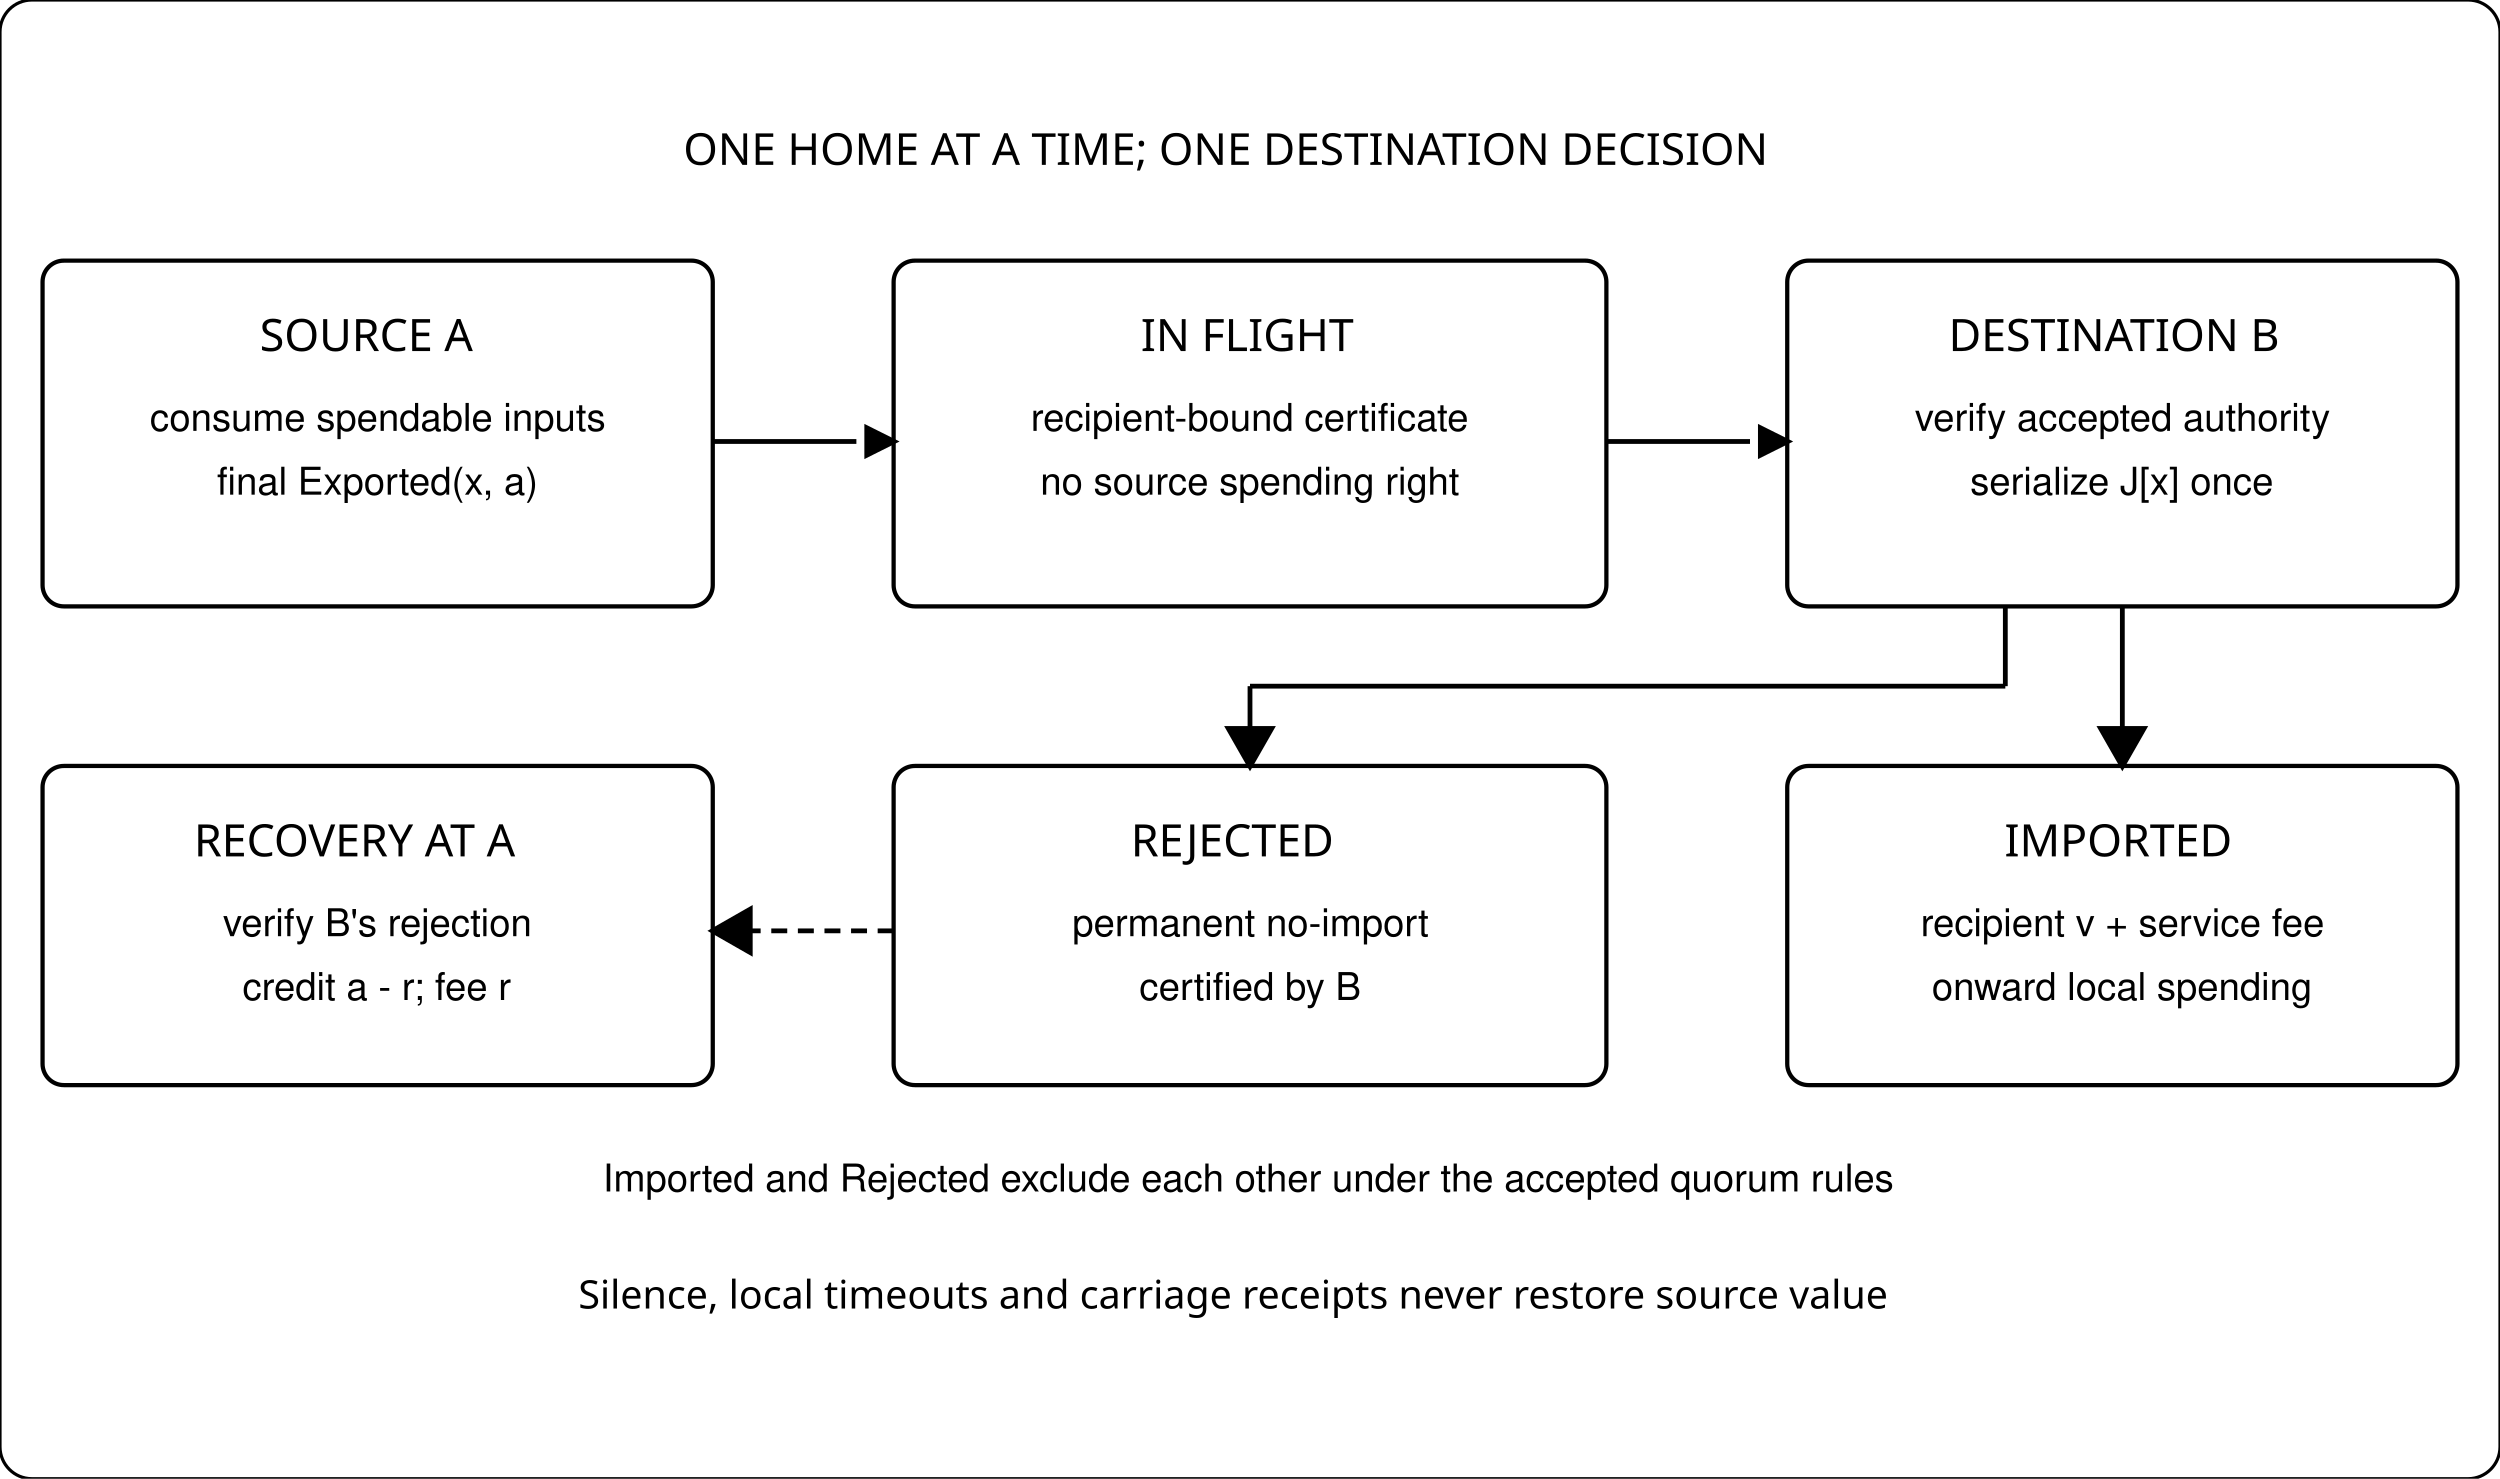
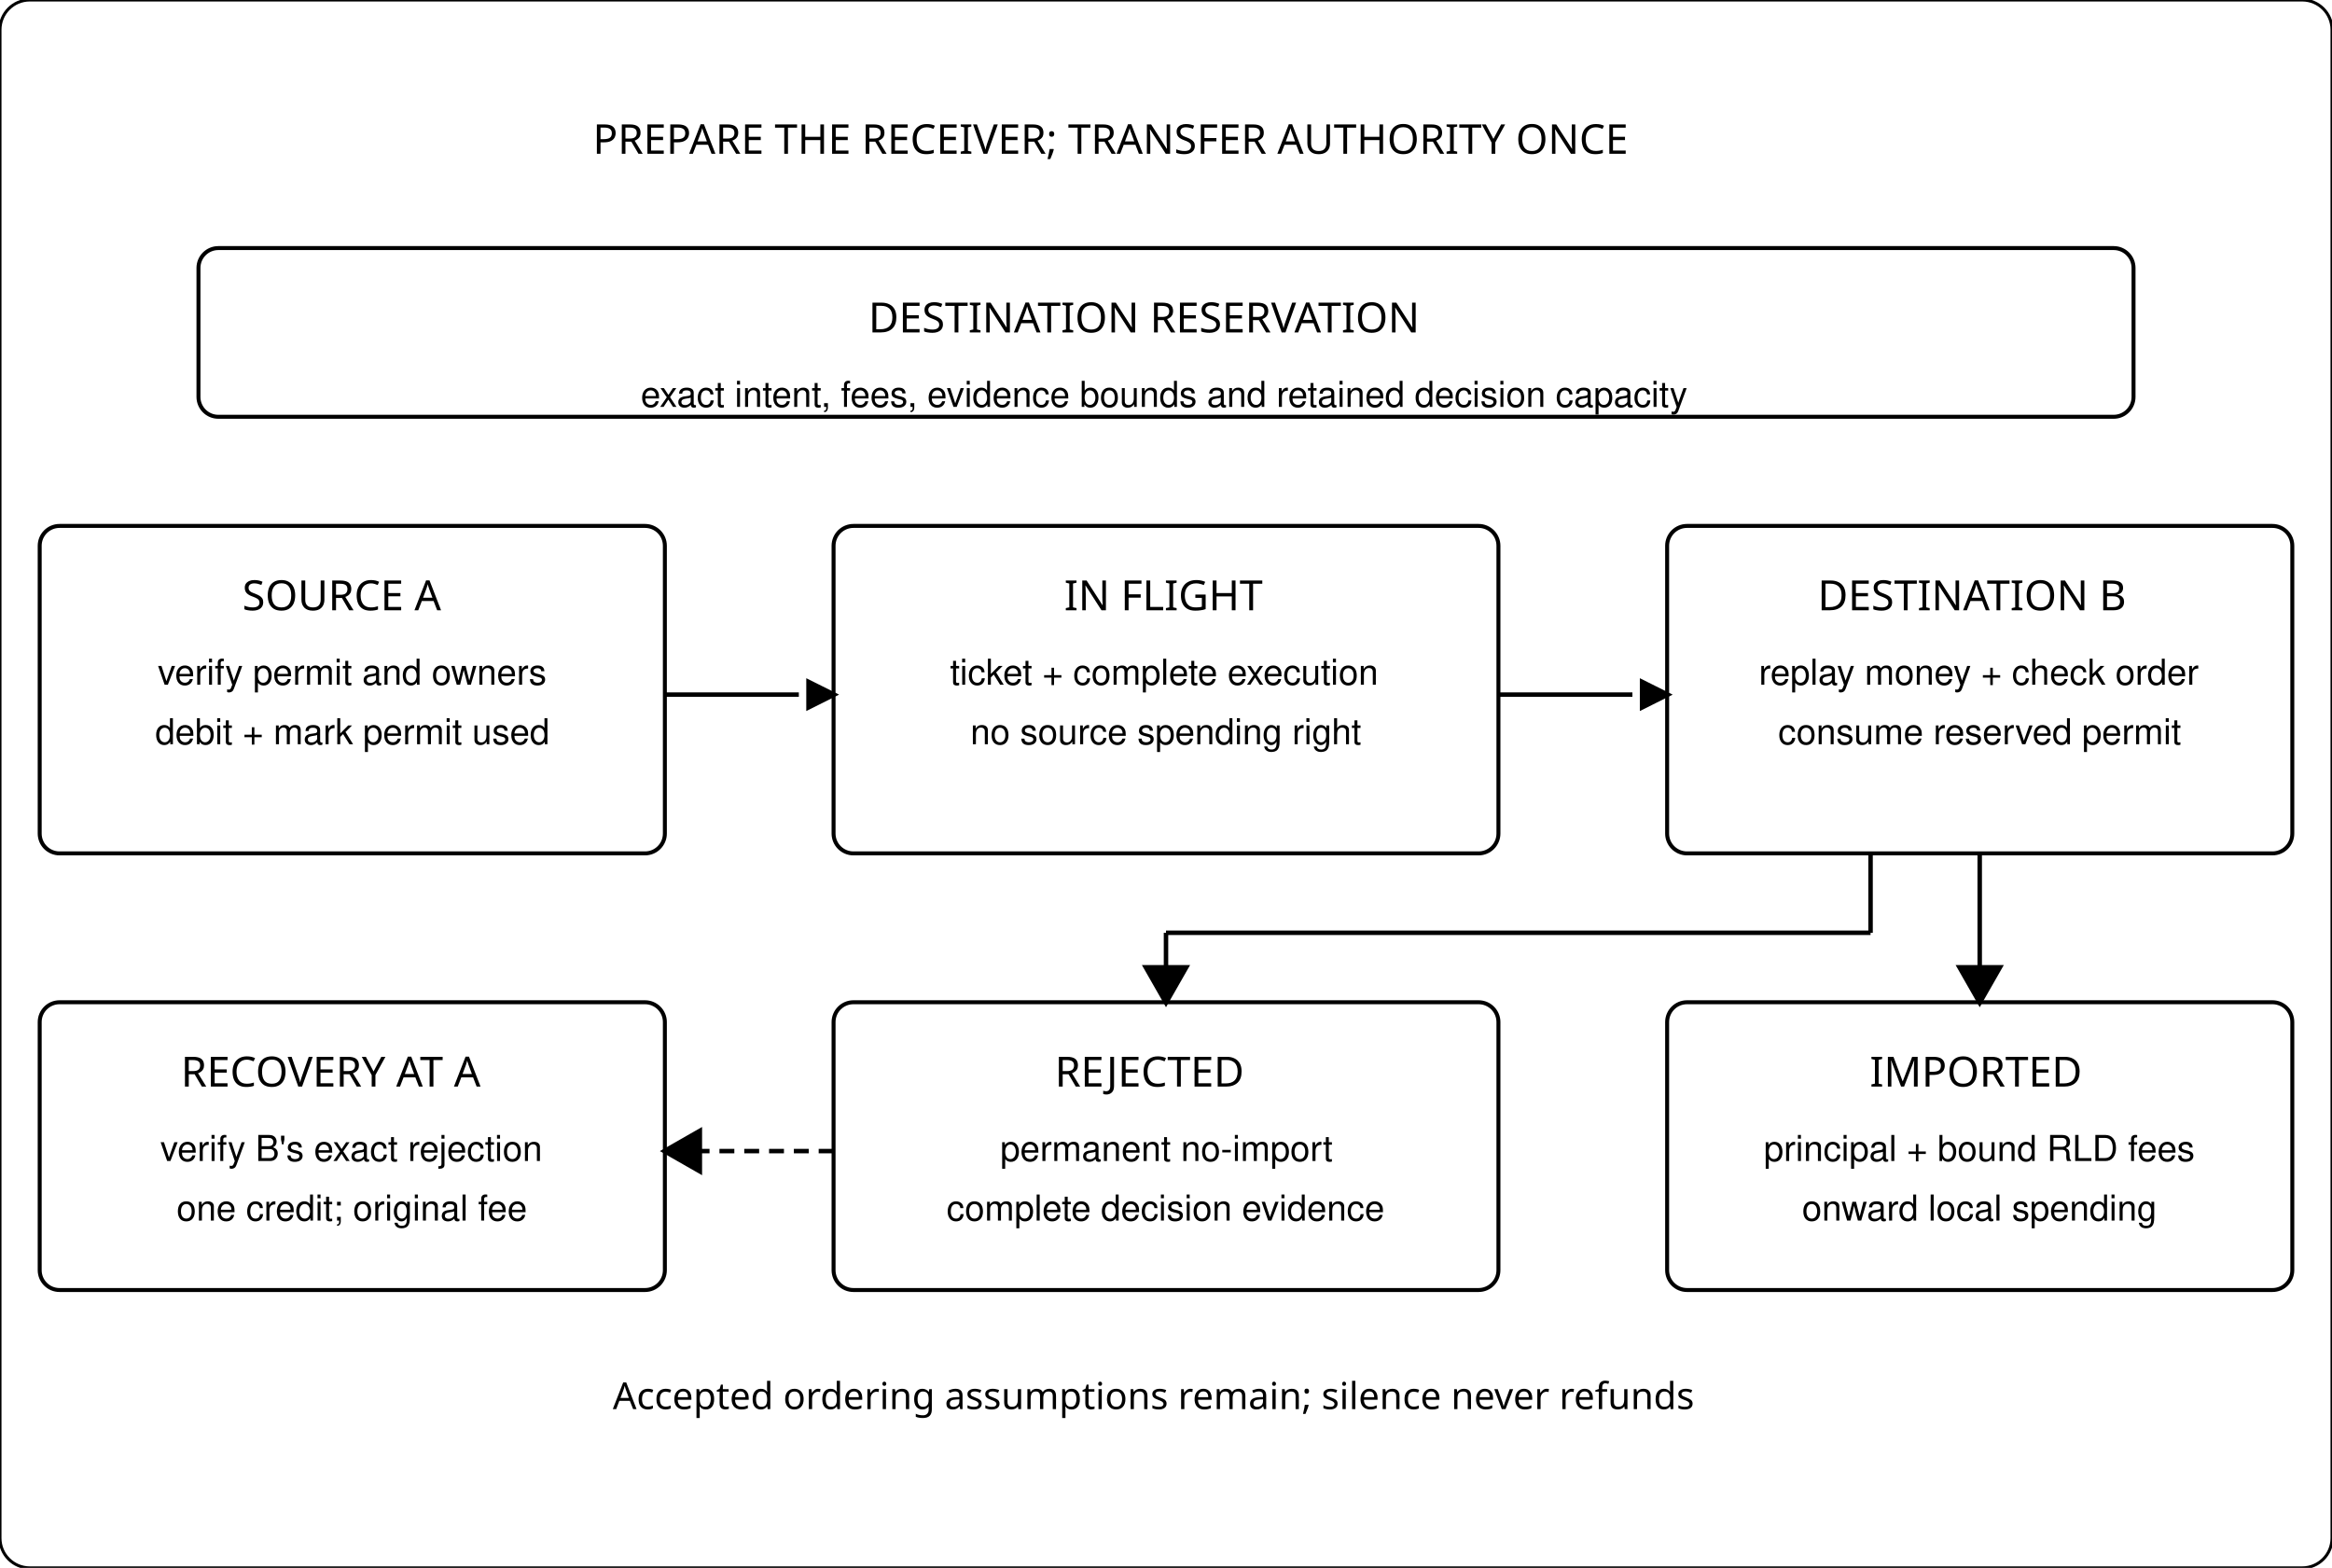
- <svg xmlns="http://www.w3.org/2000/svg" width="470" height="278" preserveAspectRatio="xMinYMin meet" viewBox="0 0 470 278" version="1.0" fill-rule="evenodd">
+ <svg xmlns="http://www.w3.org/2000/svg" width="470" height="316" preserveAspectRatio="xMinYMin meet" viewBox="0 0 470 316" version="1.0" fill-rule="evenodd">
  <clipPath id="clip">
-     <rect x="0" y="0" width="470" height="278" />
+     <rect x="0" y="0" width="470" height="316" />
  </clipPath>
-   <g id="group" transform="scale(1,-1) translate(0,-278)" style="clip-path: url(#clip)">
+   <g id="group" transform="scale(1,-1) translate(0,-316)" style="clip-path: url(#clip)">
    <g transform="">
-       <rect x="0" y="0" width="470" height="278" rx="6" ry="6" style="stroke: rgb(0%,0%,0%); stroke-linecap: butt; stroke-width: 0.6; fill: rgb(100%,100%,100%); fill-rule: evenodd;" />
+       <rect x="0" y="0" width="470" height="316" rx="6" ry="6" style="stroke: rgb(0%,0%,0%); stroke-linecap: butt; stroke-width: 0.6; fill: rgb(100%,100%,100%); fill-rule: evenodd;" />
      <g transform=" matrix(1,0,0,1,0,14)">
-         <text x="128.474" y="233" style="font-family: Helvetica-Bold; font-size: 8.3px;fill: rgb(0%,0%,0%); stroke:none;" transform="translate(0,466) scale(1,-1)">ONE HOME AT A TIME; ONE DESTINATION DECISION</text>
-         <rect x="8" y="150" width="126" height="65" rx="4" ry="4" style="stroke: rgb(0%,0%,0%); stroke-linecap: butt; stroke-width: 0.8; fill: rgb(100%,100%,100%); fill-rule: evenodd;" />
-         <text x="48.832" y="198" style="font-family: Helvetica-Bold; font-size: 8.4px;fill: rgb(0%,0%,0%); stroke:none;" transform="translate(0,396) scale(1,-1)">SOURCE A</text>
-         <text x="28.178" y="183" style="font-family: Helvetica; font-size: 7.2px;fill: rgb(0%,0%,0%); stroke:none;" transform="translate(0,366) scale(1,-1)">consume spendable inputs</text>
-         <text x="40.789" y="171" style="font-family: Helvetica; font-size: 7.2px;fill: rgb(0%,0%,0%); stroke:none;" transform="translate(0,342) scale(1,-1)">final Exported(x, a)</text>
-         <rect x="168" y="150" width="134" height="65" rx="4" ry="4" style="stroke: rgb(0%,0%,0%); stroke-linecap: butt; stroke-width: 0.8; fill: rgb(100%,100%,100%); fill-rule: evenodd;" />
-         <text x="214.466" y="198" style="font-family: Helvetica-Bold; font-size: 8.4px;fill: rgb(0%,0%,0%); stroke:none;" transform="translate(0,396) scale(1,-1)">IN FLIGHT</text>
-         <text x="193.784" y="183" style="font-family: Helvetica; font-size: 7.2px;fill: rgb(0%,0%,0%); stroke:none;" transform="translate(0,366) scale(1,-1)">recipient-bound certificate</text>
-         <text x="195.58" y="171" style="font-family: Helvetica; font-size: 7.2px;fill: rgb(0%,0%,0%); stroke:none;" transform="translate(0,342) scale(1,-1)">no source spending right</text>
-         <rect x="336" y="150" width="126" height="65" rx="4" ry="4" style="stroke: rgb(0%,0%,0%); stroke-linecap: butt; stroke-width: 0.8; fill: rgb(100%,100%,100%); fill-rule: evenodd;" />
-         <text x="366.332" y="198" style="font-family: Helvetica-Bold; font-size: 8.4px;fill: rgb(0%,0%,0%); stroke:none;" transform="translate(0,396) scale(1,-1)">DESTINATION B</text>
-         <text x="359.983" y="183" style="font-family: Helvetica; font-size: 7.2px;fill: rgb(0%,0%,0%); stroke:none;" transform="translate(0,366) scale(1,-1)">verify accepted authority</text>
-         <text x="370.391" y="171" style="font-family: Helvetica; font-size: 7.2px;fill: rgb(0%,0%,0%); stroke:none;" transform="translate(0,342) scale(1,-1)">serialize J[x] once</text>
-         <path d="M 134,181 L 161,181 Z" style="stroke: rgb(0%,0%,0%); stroke-linecap: butt; stroke-width: 0.9;" />
-         <polygon points="163 178.5, 168 181, 163 183.5" style="stroke: rgb(0%,0%,0%); stroke-linecap: butt; stroke-width: 1; fill: rgb(0%,0%,0%); fill-rule: evenodd;" />
-         <path d="M 302,181 L 329,181 Z" style="stroke: rgb(0%,0%,0%); stroke-linecap: butt; stroke-width: 0.9;" />
-         <polygon points="331 178.5, 336 181, 331 183.5" style="stroke: rgb(0%,0%,0%); stroke-linecap: butt; stroke-width: 1; fill: rgb(0%,0%,0%); fill-rule: evenodd;" />
-         <rect x="336" y="60" width="126" height="60" rx="4" ry="4" style="stroke: rgb(0%,0%,0%); stroke-linecap: butt; stroke-width: 0.8; fill: rgb(100%,100%,100%); fill-rule: evenodd;" />
-         <text x="376.832" y="103" style="font-family: Helvetica-Bold; font-size: 8.4px;fill: rgb(0%,0%,0%); stroke:none;" transform="translate(0,206) scale(1,-1)">IMPORTED</text>
-         <text x="361.085" y="88" style="font-family: Helvetica; font-size: 7.2px;fill: rgb(0%,0%,0%); stroke:none;" transform="translate(0,176) scale(1,-1)">recipient v + service fee</text>
-         <text x="363.184" y="76" style="font-family: Helvetica; font-size: 7.2px;fill: rgb(0%,0%,0%); stroke:none;" transform="translate(0,152) scale(1,-1)">onward local spending</text>
-         <rect x="168" y="60" width="134" height="60" rx="4" ry="4" style="stroke: rgb(0%,0%,0%); stroke-linecap: butt; stroke-width: 0.8; fill: rgb(100%,100%,100%); fill-rule: evenodd;" />
-         <text x="212.597" y="103" style="font-family: Helvetica-Bold; font-size: 8.4px;fill: rgb(0%,0%,0%); stroke:none;" transform="translate(0,206) scale(1,-1)">REJECTED</text>
-         <text x="201.588" y="88" style="font-family: Helvetica; font-size: 7.2px;fill: rgb(0%,0%,0%); stroke:none;" transform="translate(0,176) scale(1,-1)">permanent no-import</text>
-         <text x="214.192" y="76" style="font-family: Helvetica; font-size: 7.2px;fill: rgb(0%,0%,0%); stroke:none;" transform="translate(0,152) scale(1,-1)">certified by B</text>
-         <rect x="8" y="60" width="126" height="60" rx="4" ry="4" style="stroke: rgb(0%,0%,0%); stroke-linecap: butt; stroke-width: 0.8; fill: rgb(100%,100%,100%); fill-rule: evenodd;" />
-         <text x="36.463" y="103" style="font-family: Helvetica-Bold; font-size: 8.4px;fill: rgb(0%,0%,0%); stroke:none;" transform="translate(0,206) scale(1,-1)">RECOVERY AT A</text>
-         <text x="41.905" y="88" style="font-family: Helvetica; font-size: 7.2px;fill: rgb(0%,0%,0%); stroke:none;" transform="translate(0,176) scale(1,-1)">verify B's rejection</text>
-         <text x="45.591" y="76" style="font-family: Helvetica; font-size: 7.2px;fill: rgb(0%,0%,0%); stroke:none;" transform="translate(0,152) scale(1,-1)">credit a - r; fee r</text>
-         <path d="M 399,150 L 399,120 Z" style="stroke: rgb(0%,0%,0%); stroke-linecap: butt; stroke-width: 0.9;" />
-         <polygon points="395 127, 399 120, 403 127" style="stroke: rgb(0%,0%,0%); stroke-linecap: butt; stroke-width: 1; fill: rgb(0%,0%,0%); fill-rule: evenodd;" />
-         <path d="M 377,150 L 377,135 Z" style="stroke: rgb(0%,0%,0%); stroke-linecap: butt; stroke-width: 0.9;" />
-         <path d="M 377,135 L 235,135 Z" style="stroke: rgb(0%,0%,0%); stroke-linecap: butt; stroke-width: 0.9;" />
-         <path d="M 235,135 L 235,120 Z" style="stroke: rgb(0%,0%,0%); stroke-linecap: butt; stroke-width: 0.9;" />
-         <polygon points="231 127, 235 120, 239 127" style="stroke: rgb(0%,0%,0%); stroke-linecap: butt; stroke-width: 1; fill: rgb(0%,0%,0%); fill-rule: evenodd;" />
-         <path d="M 168,89 L 134,89 Z" style="stroke: rgb(0%,0%,0%); stroke-linecap: butt; stroke-width: 0.9; stroke-dasharray: 3, 2;" />
-         <polygon points="141 85, 134 89, 141 93" style="stroke: rgb(0%,0%,0%); stroke-linecap: butt; stroke-width: 1; fill: rgb(0%,0%,0%); fill-rule: evenodd;" />
-         <text x="113.338" y="40" style="font-family: Helvetica; font-size: 7.2px;fill: rgb(0%,0%,0%); stroke:none;" transform="translate(0,80) scale(1,-1)">Imported and Rejected exclude each other under the accepted quorum rules</text>
-         <text x="108.734" y="18" style="font-family: Helvetica-Bold; font-size: 7.4px;fill: rgb(0%,0%,0%); stroke:none;" transform="translate(0,36) scale(1,-1)">Silence, local timeouts and carriage receipts never restore source value</text>
+         <text x="119.485" y="271" style="font-family: Helvetica-Bold; font-size: 8.3px;fill: rgb(0%,0%,0%); stroke:none;" transform="translate(0,542) scale(1,-1)">PREPARE THE RECEIVER; TRANSFER AUTHORITY ONCE</text>
+         <rect x="40" y="218" width="390" height="34" rx="4" ry="4" style="stroke: rgb(0%,0%,0%); stroke-linecap: butt; stroke-width: 0.8; fill: rgb(100%,100%,100%); fill-rule: evenodd;" />
+         <text x="175.028" y="235" style="font-family: Helvetica-Bold; font-size: 8.4px;fill: rgb(0%,0%,0%); stroke:none;" transform="translate(0,470) scale(1,-1)">DESTINATION RESERVATION</text>
+         <text x="129.142" y="220" style="font-family: Helvetica; font-size: 7.2px;fill: rgb(0%,0%,0%); stroke:none;" transform="translate(0,440) scale(1,-1)">exact intent, fees, evidence bounds and retained decision capacity</text>
+         <rect x="8" y="130" width="126" height="66" rx="4" ry="4" style="stroke: rgb(0%,0%,0%); stroke-linecap: butt; stroke-width: 0.8; fill: rgb(100%,100%,100%); fill-rule: evenodd;" />
+         <text x="48.832" y="179" style="font-family: Helvetica-Bold; font-size: 8.4px;fill: rgb(0%,0%,0%); stroke:none;" transform="translate(0,358) scale(1,-1)">SOURCE A</text>
+         <text x="31.789" y="164" style="font-family: Helvetica; font-size: 7.2px;fill: rgb(0%,0%,0%); stroke:none;" transform="translate(0,328) scale(1,-1)">verify permit and owners</text>
+         <text x="31.285" y="152" style="font-family: Helvetica; font-size: 7.2px;fill: rgb(0%,0%,0%); stroke:none;" transform="translate(0,304) scale(1,-1)">debit + mark permit used</text>
+         <rect x="168" y="130" width="134" height="66" rx="4" ry="4" style="stroke: rgb(0%,0%,0%); stroke-linecap: butt; stroke-width: 0.8; fill: rgb(100%,100%,100%); fill-rule: evenodd;" />
+         <text x="214.466" y="179" style="font-family: Helvetica-Bold; font-size: 8.4px;fill: rgb(0%,0%,0%); stroke:none;" transform="translate(0,358) scale(1,-1)">IN FLIGHT</text>
+         <text x="191.48" y="164" style="font-family: Helvetica; font-size: 7.2px;fill: rgb(0%,0%,0%); stroke:none;" transform="translate(0,328) scale(1,-1)">ticket + complete execution</text>
+         <text x="195.58" y="152" style="font-family: Helvetica; font-size: 7.2px;fill: rgb(0%,0%,0%); stroke:none;" transform="translate(0,304) scale(1,-1)">no source spending right</text>
+         <rect x="336" y="130" width="126" height="66" rx="4" ry="4" style="stroke: rgb(0%,0%,0%); stroke-linecap: butt; stroke-width: 0.8; fill: rgb(100%,100%,100%); fill-rule: evenodd;" />
+         <text x="366.332" y="179" style="font-family: Helvetica-Bold; font-size: 8.4px;fill: rgb(0%,0%,0%); stroke:none;" transform="translate(0,358) scale(1,-1)">DESTINATION B</text>
+         <text x="354.482" y="164" style="font-family: Helvetica; font-size: 7.2px;fill: rgb(0%,0%,0%); stroke:none;" transform="translate(0,328) scale(1,-1)">replay money + check order</text>
+         <text x="358.388" y="152" style="font-family: Helvetica; font-size: 7.2px;fill: rgb(0%,0%,0%); stroke:none;" transform="translate(0,304) scale(1,-1)">consume reserved permit</text>
+         <path d="M 134,162 L 161,162 Z" style="stroke: rgb(0%,0%,0%); stroke-linecap: butt; stroke-width: 0.9;" />
+         <polygon points="163 159.5, 168 162, 163 164.5" style="stroke: rgb(0%,0%,0%); stroke-linecap: butt; stroke-width: 1; fill: rgb(0%,0%,0%); fill-rule: evenodd;" />
+         <path d="M 302,162 L 329,162 Z" style="stroke: rgb(0%,0%,0%); stroke-linecap: butt; stroke-width: 0.9;" />
+         <polygon points="331 159.5, 336 162, 331 164.5" style="stroke: rgb(0%,0%,0%); stroke-linecap: butt; stroke-width: 1; fill: rgb(0%,0%,0%); fill-rule: evenodd;" />
+         <rect x="336" y="42" width="126" height="58" rx="4" ry="4" style="stroke: rgb(0%,0%,0%); stroke-linecap: butt; stroke-width: 0.8; fill: rgb(100%,100%,100%); fill-rule: evenodd;" />
+         <text x="376.832" y="83" style="font-family: Helvetica-Bold; font-size: 8.4px;fill: rgb(0%,0%,0%); stroke:none;" transform="translate(0,166) scale(1,-1)">IMPORTED</text>
+         <text x="355.48" y="68" style="font-family: Helvetica; font-size: 7.2px;fill: rgb(0%,0%,0%); stroke:none;" transform="translate(0,136) scale(1,-1)">principal + bound RLD fees</text>
+         <text x="363.184" y="56" style="font-family: Helvetica; font-size: 7.2px;fill: rgb(0%,0%,0%); stroke:none;" transform="translate(0,112) scale(1,-1)">onward local spending</text>
+         <rect x="168" y="42" width="134" height="58" rx="4" ry="4" style="stroke: rgb(0%,0%,0%); stroke-linecap: butt; stroke-width: 0.8; fill: rgb(100%,100%,100%); fill-rule: evenodd;" />
+         <text x="212.597" y="83" style="font-family: Helvetica-Bold; font-size: 8.4px;fill: rgb(0%,0%,0%); stroke:none;" transform="translate(0,166) scale(1,-1)">REJECTED</text>
+         <text x="201.588" y="68" style="font-family: Helvetica; font-size: 7.2px;fill: rgb(0%,0%,0%); stroke:none;" transform="translate(0,136) scale(1,-1)">permanent no-import</text>
+         <text x="190.781" y="56" style="font-family: Helvetica; font-size: 7.2px;fill: rgb(0%,0%,0%); stroke:none;" transform="translate(0,112) scale(1,-1)">complete decision evidence</text>
+         <rect x="8" y="42" width="126" height="58" rx="4" ry="4" style="stroke: rgb(0%,0%,0%); stroke-linecap: butt; stroke-width: 0.8; fill: rgb(100%,100%,100%); fill-rule: evenodd;" />
+         <text x="36.463" y="83" style="font-family: Helvetica-Bold; font-size: 8.4px;fill: rgb(0%,0%,0%); stroke:none;" transform="translate(0,166) scale(1,-1)">RECOVERY AT A</text>
+         <text x="32.3" y="68" style="font-family: Helvetica; font-size: 7.2px;fill: rgb(0%,0%,0%); stroke:none;" transform="translate(0,136) scale(1,-1)">verify B's exact rejection</text>
+         <text x="35.583" y="56" style="font-family: Helvetica; font-size: 7.2px;fill: rgb(0%,0%,0%); stroke:none;" transform="translate(0,112) scale(1,-1)">one credit; original fee</text>
+         <path d="M 399,130 L 399,100 Z" style="stroke: rgb(0%,0%,0%); stroke-linecap: butt; stroke-width: 0.9;" />
+         <polygon points="395 107, 399 100, 403 107" style="stroke: rgb(0%,0%,0%); stroke-linecap: butt; stroke-width: 1; fill: rgb(0%,0%,0%); fill-rule: evenodd;" />
+         <path d="M 377,130 L 377,114 Z" style="stroke: rgb(0%,0%,0%); stroke-linecap: butt; stroke-width: 0.9;" />
+         <path d="M 377,114 L 235,114 Z" style="stroke: rgb(0%,0%,0%); stroke-linecap: butt; stroke-width: 0.9;" />
+         <path d="M 235,114 L 235,100 Z" style="stroke: rgb(0%,0%,0%); stroke-linecap: butt; stroke-width: 0.9;" />
+         <polygon points="231 107, 235 100, 239 107" style="stroke: rgb(0%,0%,0%); stroke-linecap: butt; stroke-width: 1; fill: rgb(0%,0%,0%); fill-rule: evenodd;" />
+         <path d="M 168,70 L 134,70 Z" style="stroke: rgb(0%,0%,0%); stroke-linecap: butt; stroke-width: 0.9; stroke-dasharray: 3, 2;" />
+         <polygon points="141 66, 134 70, 141 74" style="stroke: rgb(0%,0%,0%); stroke-linecap: butt; stroke-width: 1; fill: rgb(0%,0%,0%); fill-rule: evenodd;" />
+         <text x="123.509" y="18" style="font-family: Helvetica-Bold; font-size: 7.5px;fill: rgb(0%,0%,0%); stroke:none;" transform="translate(0,36) scale(1,-1)">Accepted ordering assumptions remain; silence never refunds</text>
      </g>
    </g>
  </g>
</svg>
